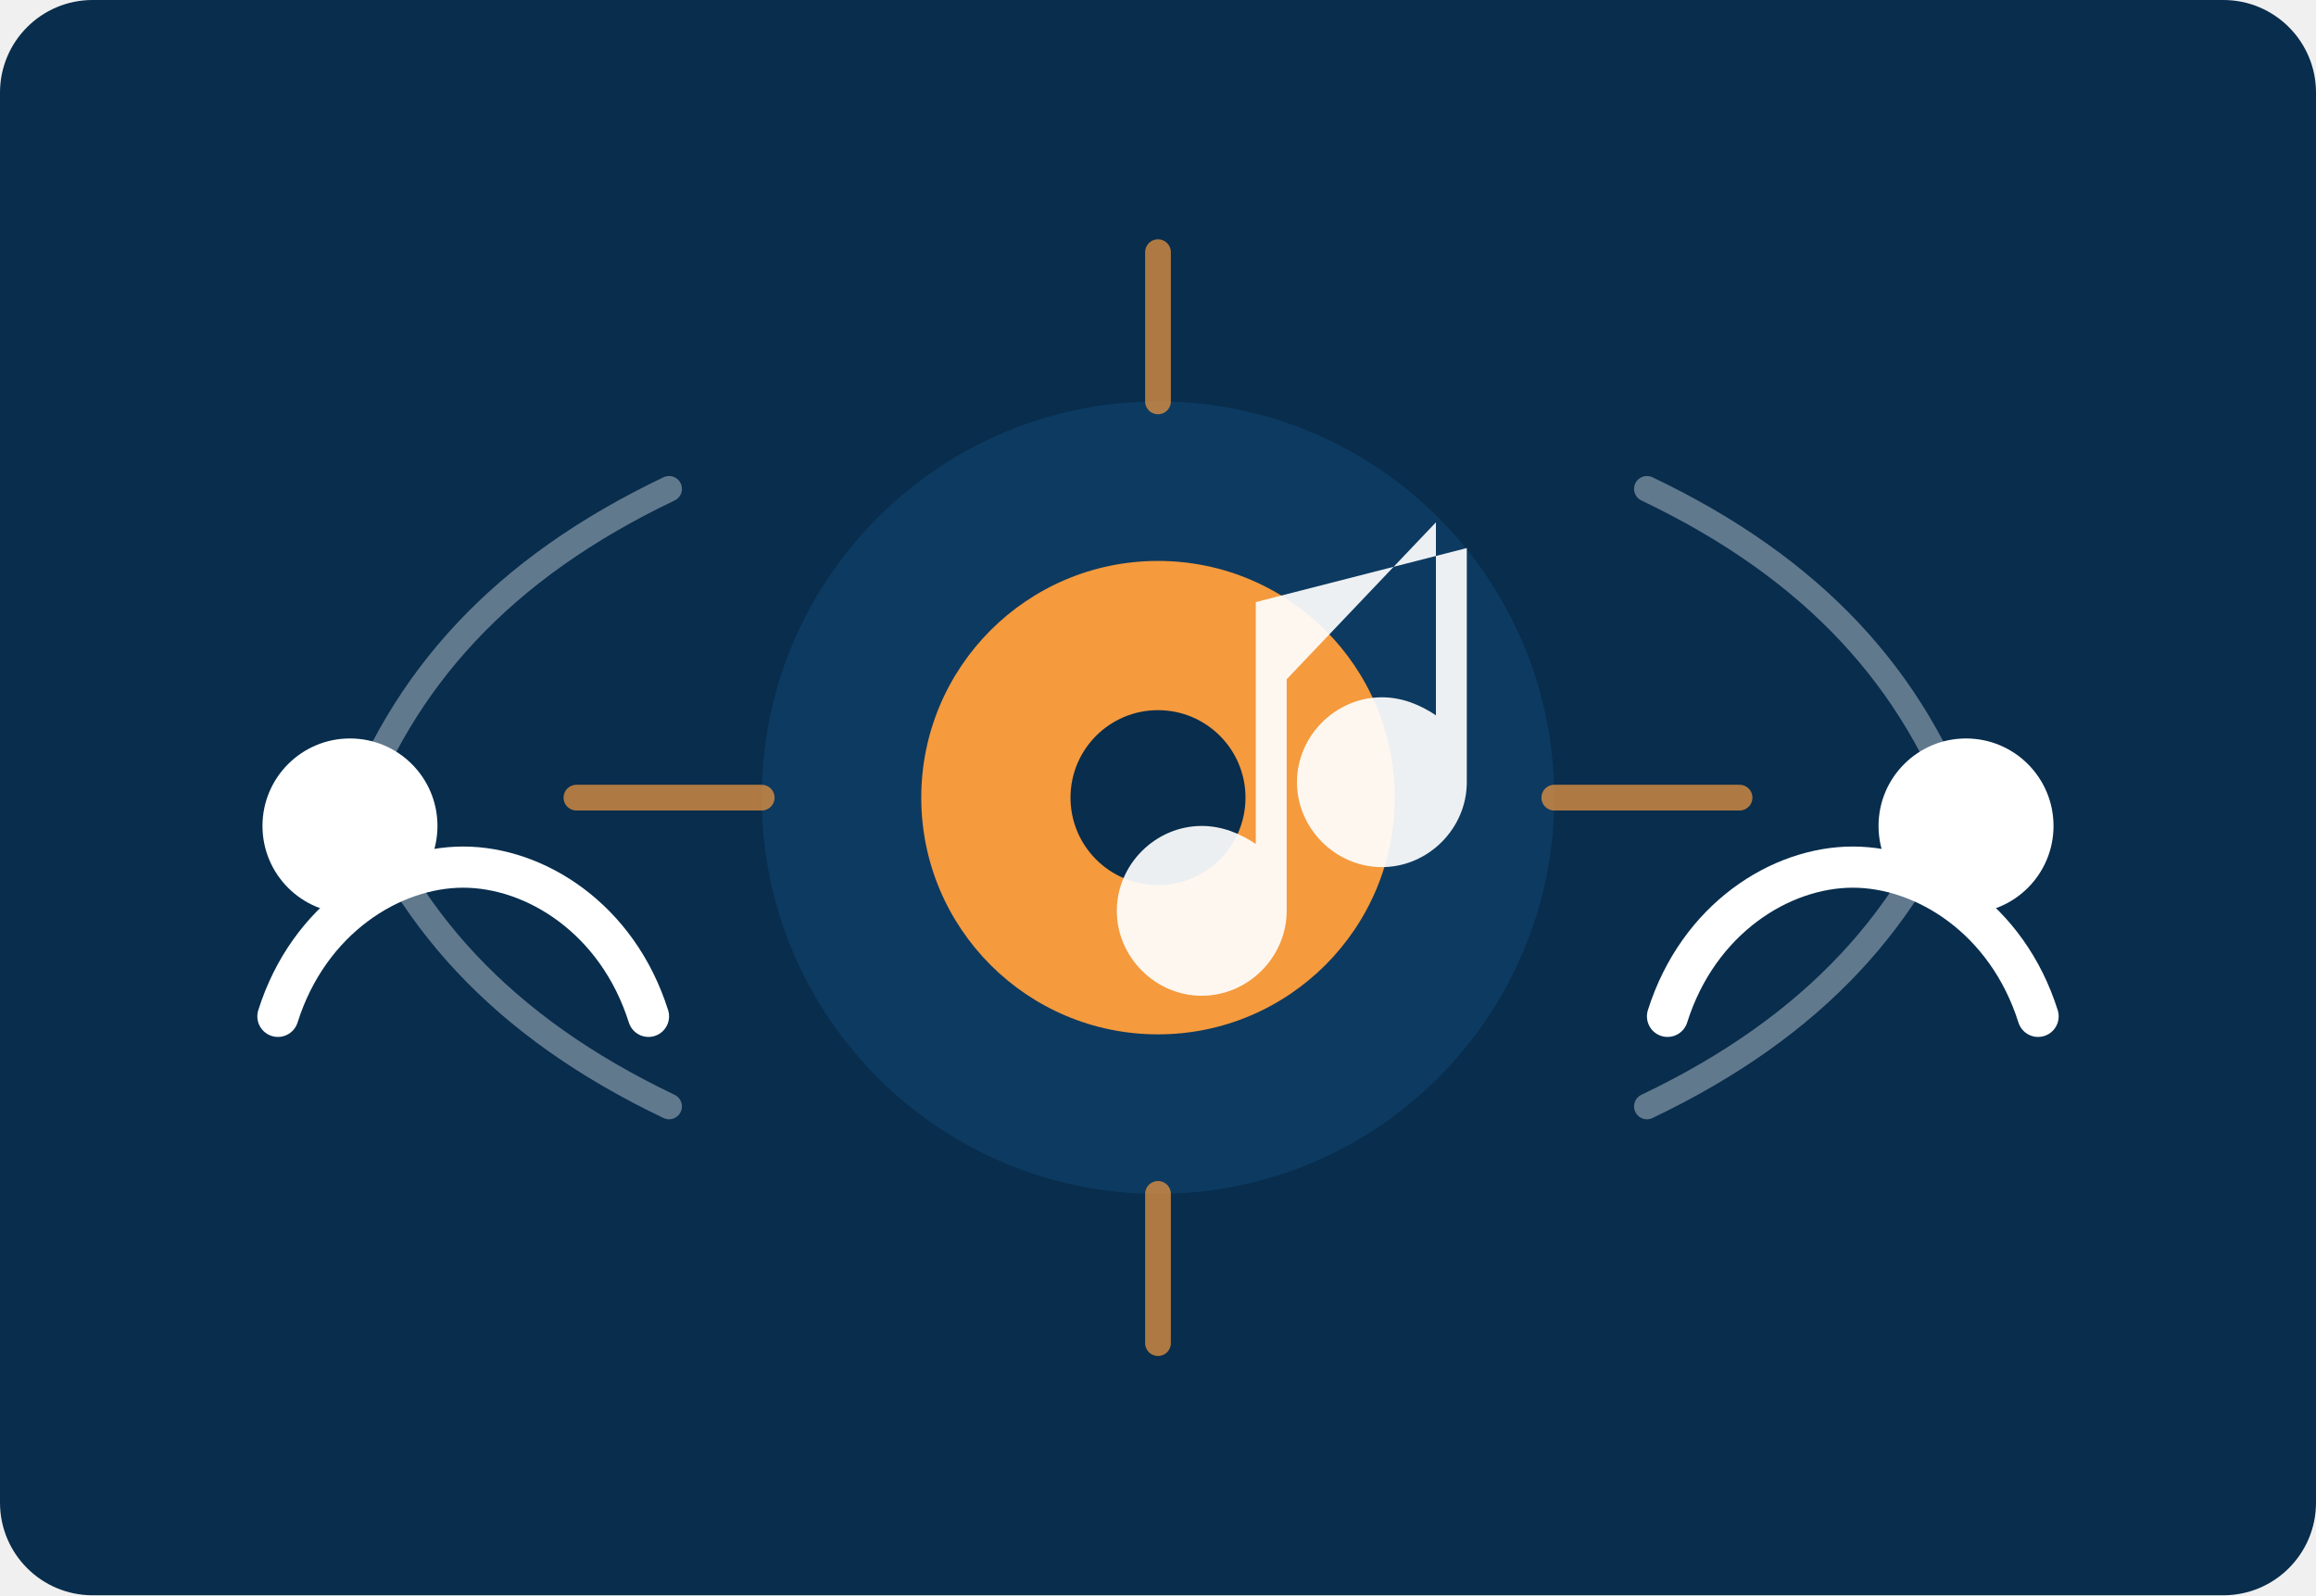
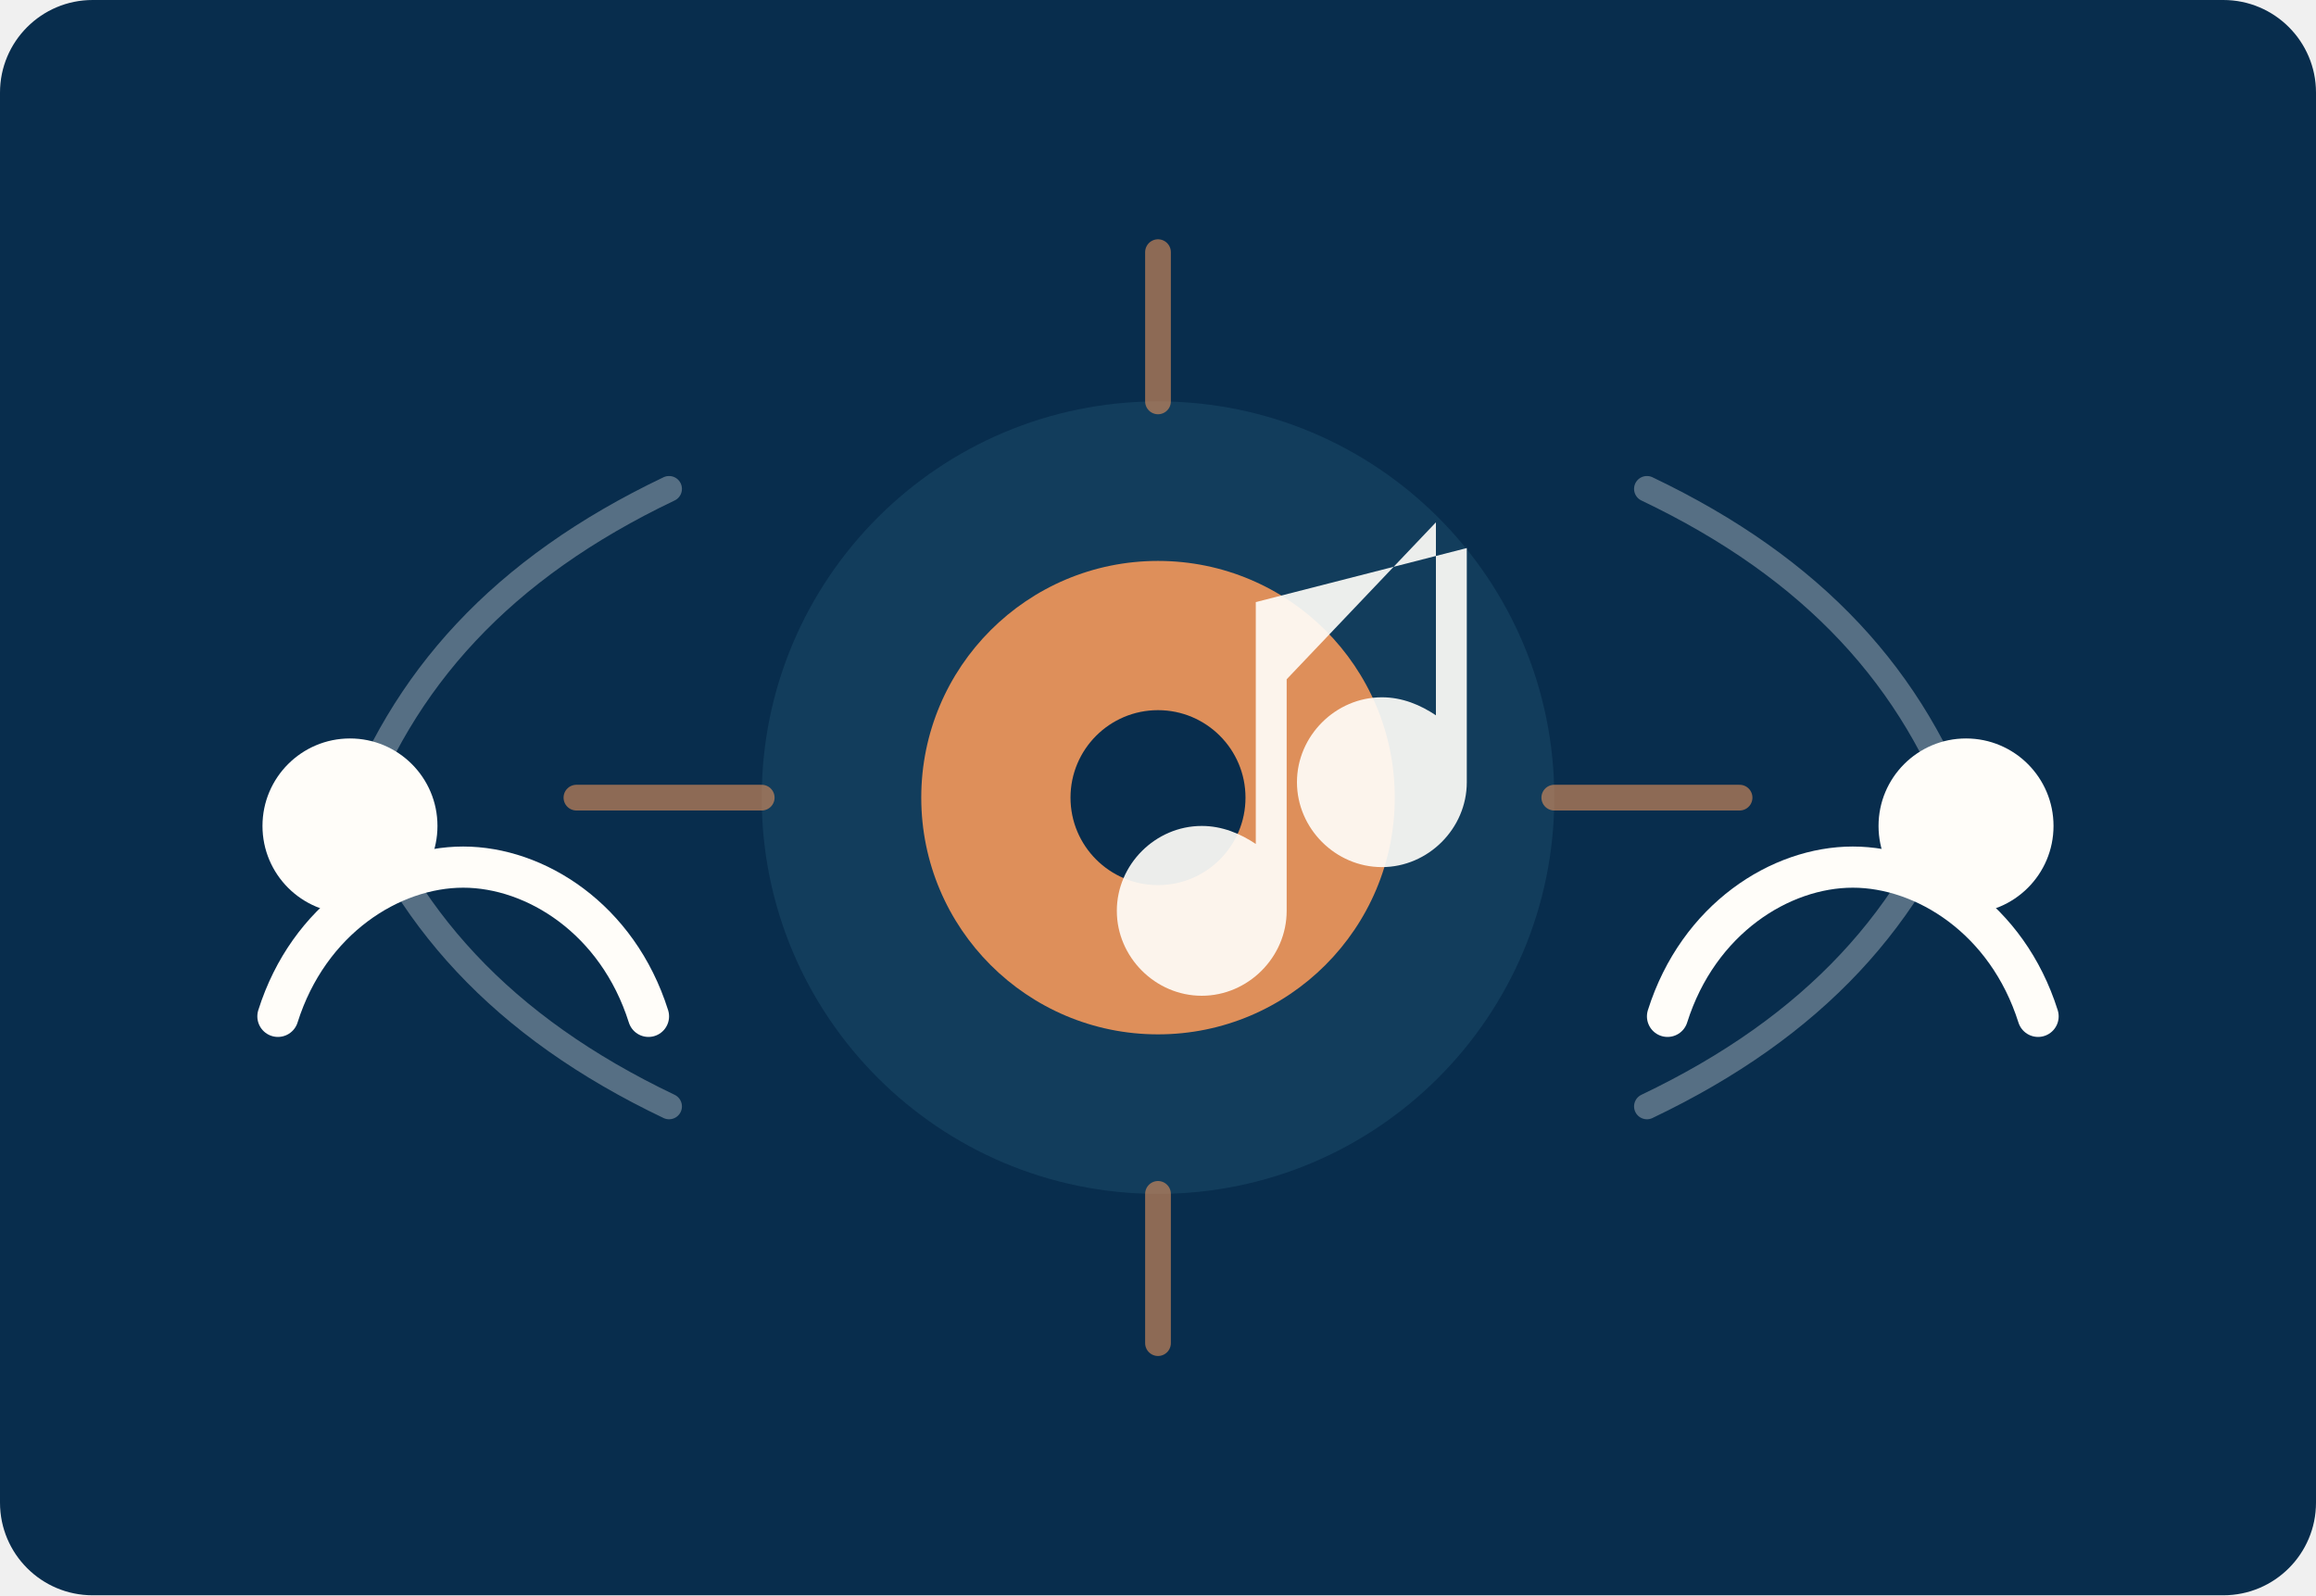
<svg xmlns="http://www.w3.org/2000/svg" viewBox="0 0 900 620" role="img" aria-labelledby="t d">
  <rect width="900" height="620" rx="36" fill="#082d4d" />
-   <circle cx="450" cy="310" r="154" fill="#0d3a60" />
-   <circle cx="450" cy="310" r="92" fill="#f59a3d" />
+   <circle cx="450" cy="310" r="154" fill="#123d5c" />
+   <circle cx="450" cy="310" r="92" fill="#de8f5a" />
  <circle cx="450" cy="310" r="34" fill="#082d4d" />
-   <path d="M450 156v-58M450 522v-58M296 310h-72M676 310h-72" stroke="#f59a3d" stroke-width="10" stroke-linecap="round" opacity=".7" />
-   <path d="M260 190c-65 31-104 74-124 131M640 190c65 31 104 74 124 131M260 430c-65-31-104-74-124-131M640 430c65-31 104-74 124-131" fill="none" stroke="#fff" stroke-width="10" stroke-linecap="round" opacity=".36" />
-   <circle cx="136" cy="321" r="34" fill="#fff" />
-   <circle cx="764" cy="321" r="34" fill="#fff" />
-   <path d="M108 395c12-38 44-58 72-58s60 20 72 58M648 395c12-38 44-58 72-58s60 20 72 58" fill="none" stroke="#fff" stroke-width="16" stroke-linecap="round" />
-   <path d="M500 264v90c0 18-15 33-33 33s-33-15-33-33 15-33 33-33c8 0 15 3 21 7v-94l82-21v91c0 18-15 33-33 33s-33-15-33-33 15-33 33-33c8 0 15 3 21 7v-75Z" fill="#fff" opacity=".92" />
+   <path d="M450 156v-58M450 522v-58M296 310h-72M676 310h-72" stroke="#de8f5a" stroke-width="10" stroke-linecap="round" opacity=".62" />
+   <path d="M260 190c-65 31-104 74-124 131M640 190c65 31 104 74 124 131M260 430c-65-31-104-74-124-131M640 430c65-31 104-74 124-131" fill="none" stroke="#fffdf9" stroke-width="10" stroke-linecap="round" opacity=".32" />
+   <circle cx="136" cy="321" r="34" fill="#fffdf9" />
+   <circle cx="764" cy="321" r="34" fill="#fffdf9" />
+   <path d="M108 395c12-38 44-58 72-58s60 20 72 58M648 395c12-38 44-58 72-58s60 20 72 58" fill="none" stroke="#fffdf9" stroke-width="16" stroke-linecap="round" />
+   <path d="M500 264v90c0 18-15 33-33 33s-33-15-33-33 15-33 33-33c8 0 15 3 21 7v-94l82-21v91c0 18-15 33-33 33s-33-15-33-33 15-33 33-33c8 0 15 3 21 7v-75Z" fill="#fffdf9" opacity=".92" />
</svg>
